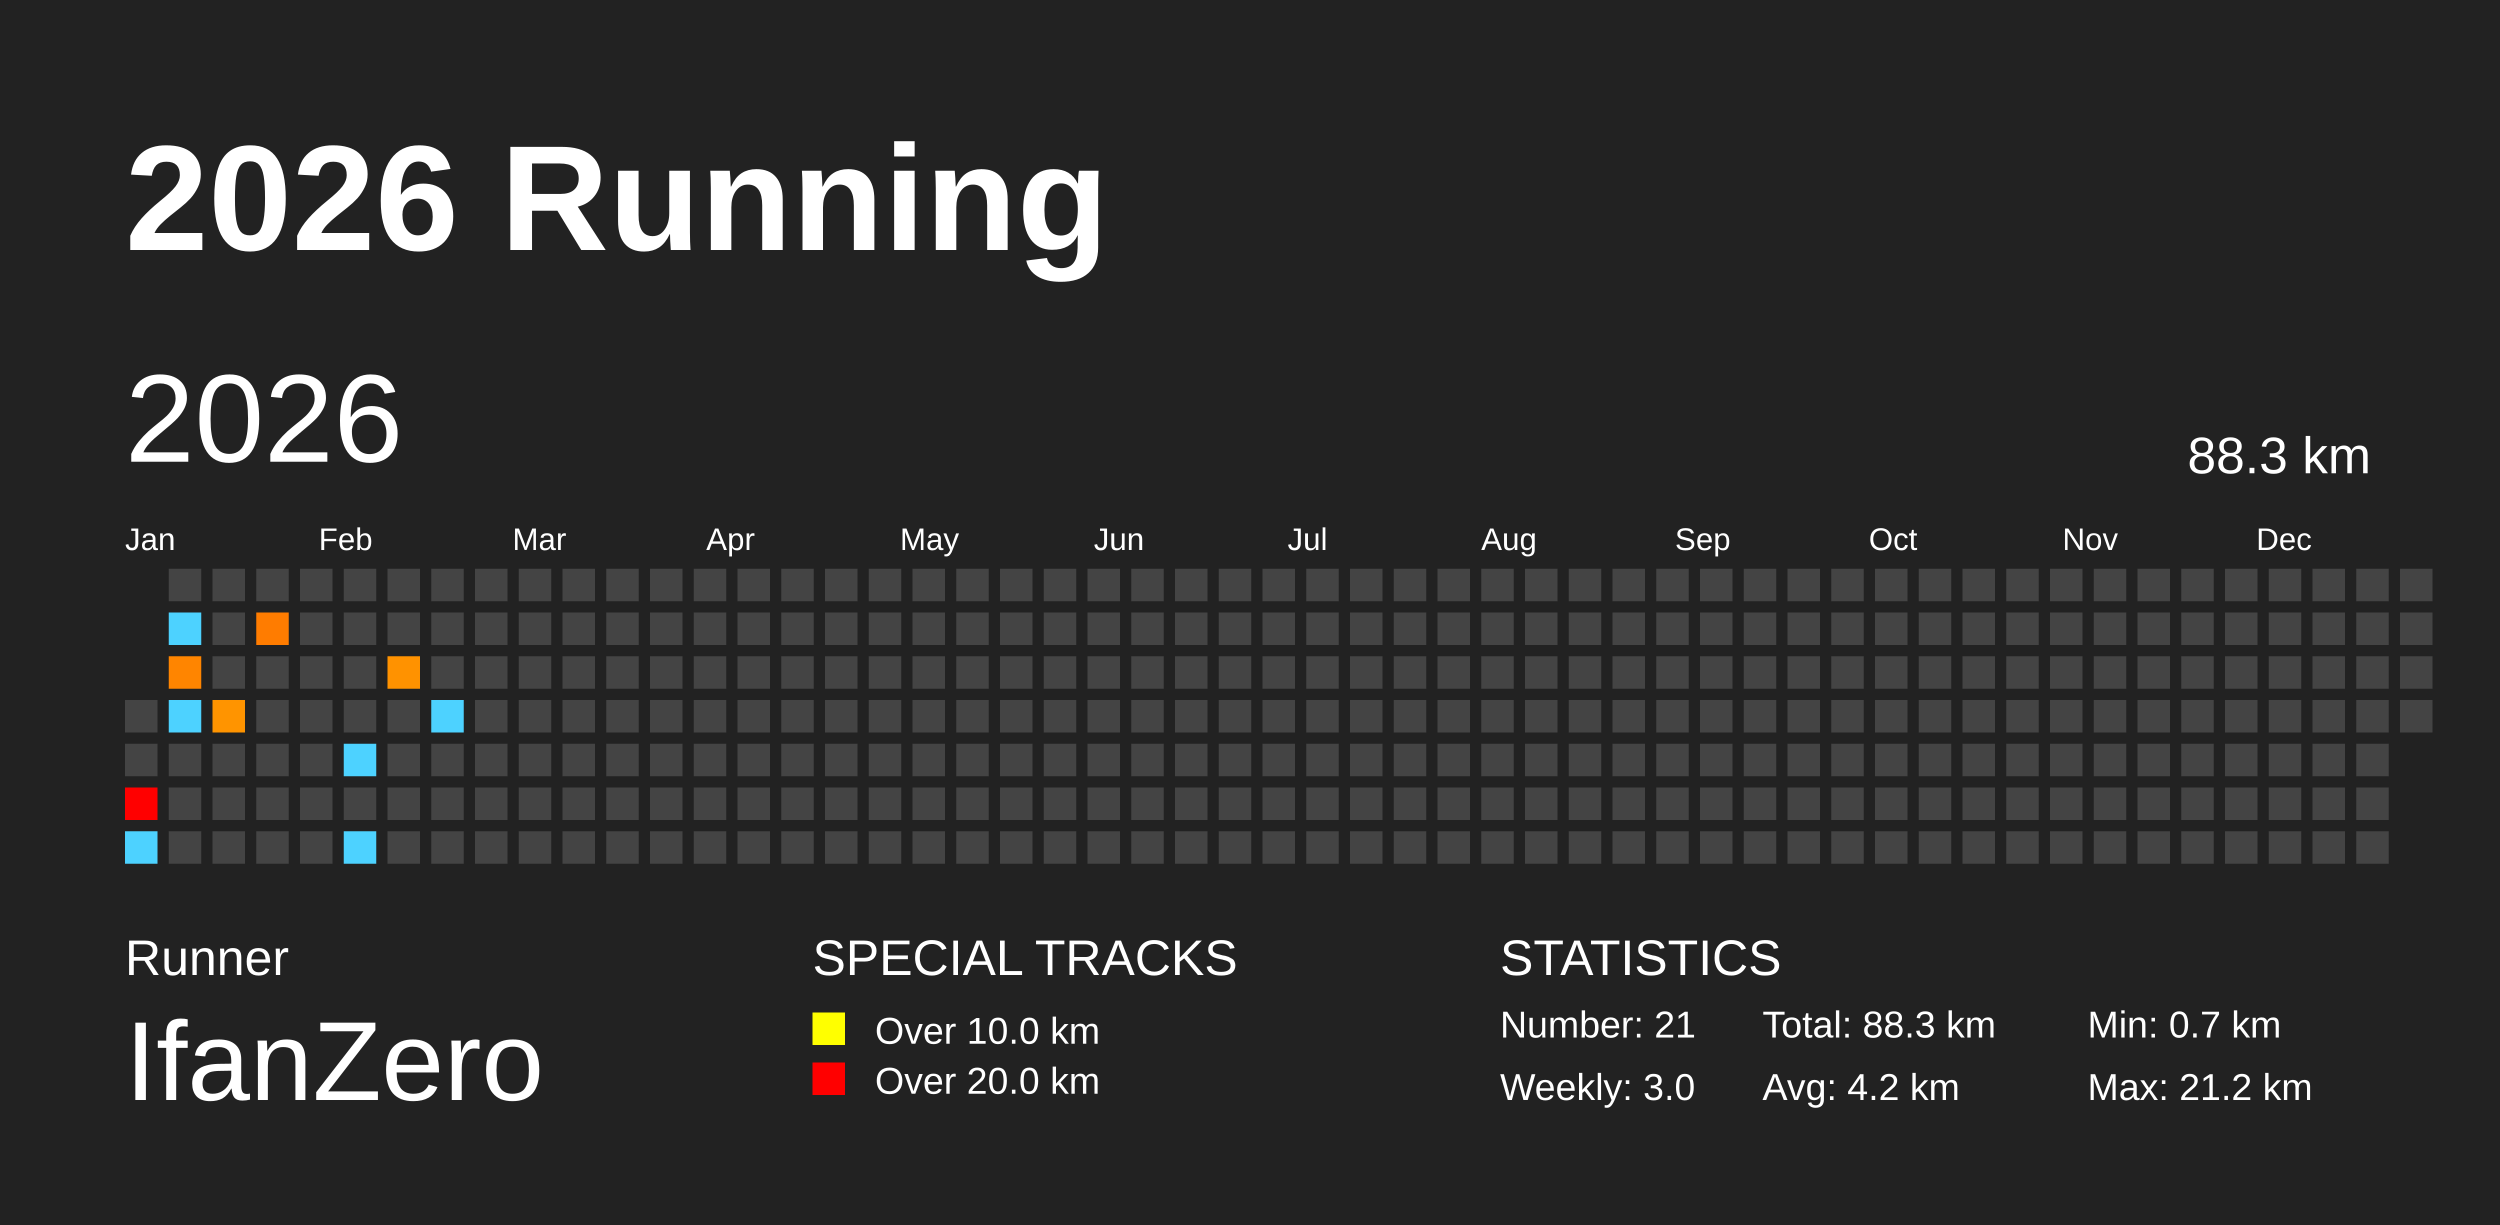
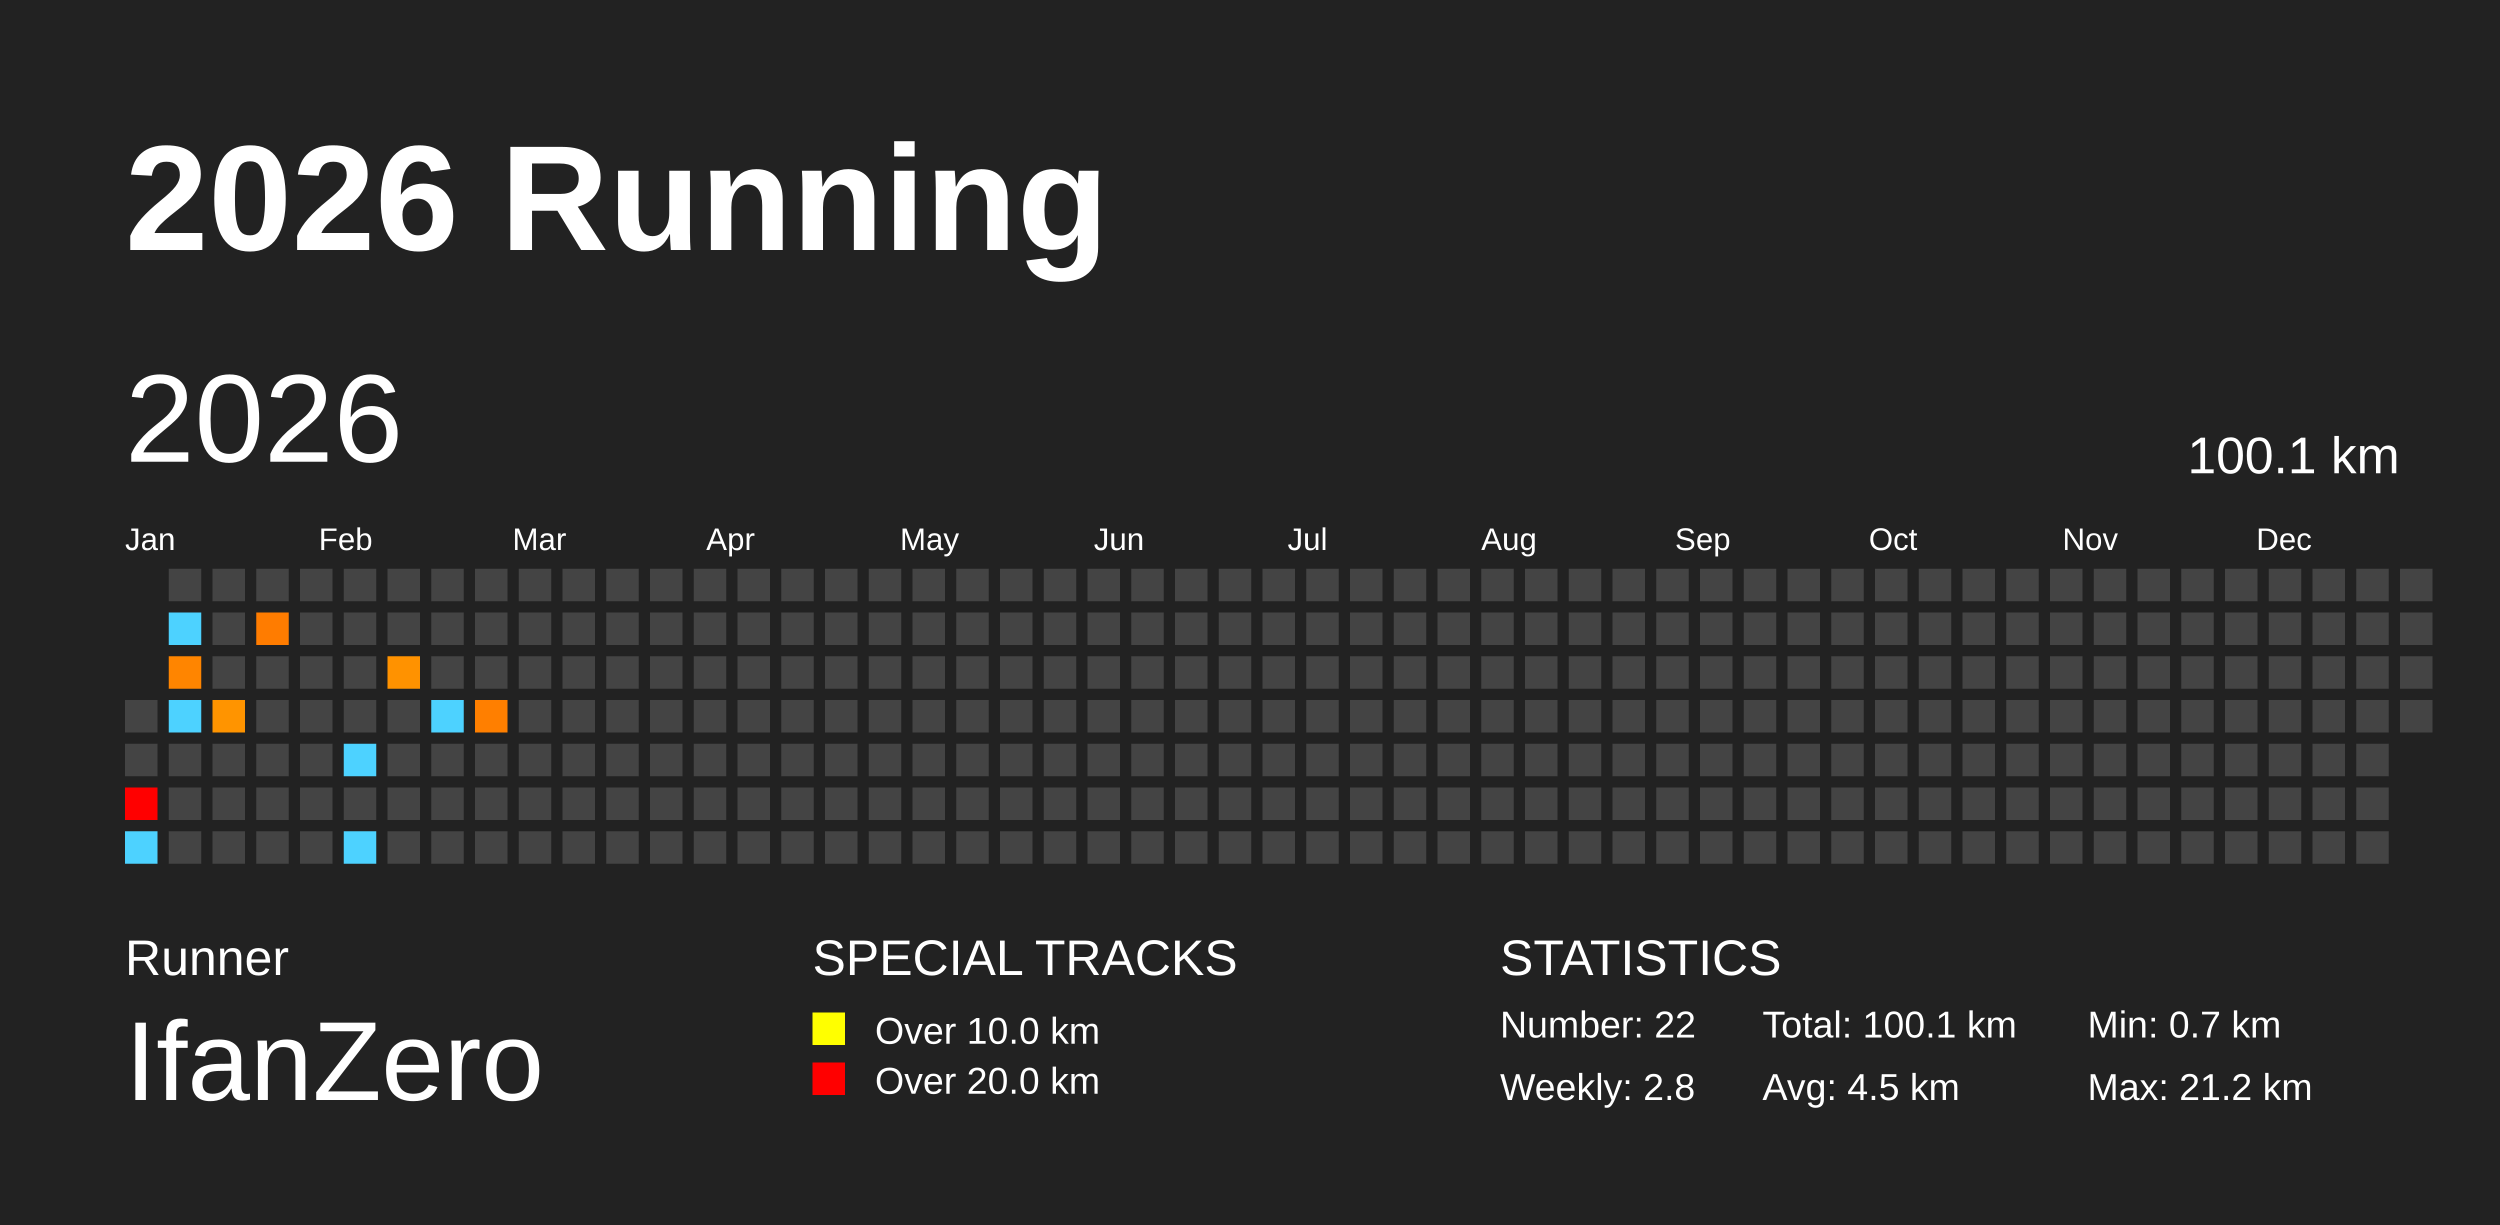
<svg xmlns="http://www.w3.org/2000/svg" baseProfile="full" height="98mm" version="1.1" viewBox="0,0,200,98" width="200mm">
  <defs />
  <rect fill="#222222" height="98" width="200" x="0" y="0" />
  <text fill="#FFFFFF" style="font-size:12px; font-family:Arial; font-weight:bold;" x="10" y="20">2026 Running</text>
  <text fill="#FFFFFF" style="font-size:4px; font-family:Arial" x="10" y="78">Runner</text>
  <text fill="#FFFFFF" style="font-size:9px; font-family:Arial" x="10" y="88">IfanZero</text>
  <text fill="#FFFFFF" style="font-size:4px; font-family:Arial" x="65" y="78">SPECIAL TRACKS</text>
  <rect fill="yellow" height="2.6" width="2.6" x="65" y="81" />
  <text fill="#FFFFFF" style="font-size:3px; font-family:Arial" x="70" y="83.5">Over 10.0 km</text>
  <rect fill="red" height="2.6" width="2.6" x="65" y="85" />
  <text fill="#FFFFFF" style="font-size:3px; font-family:Arial" x="70" y="87.5">Over 20.0 km</text>
  <text fill="#FFFFFF" style="font-size:4px; font-family:Arial" x="120" y="78">STATISTICS</text>
-   <text fill="#FFFFFF" style="font-size:3px; font-family:Arial" x="120" y="83">Number: 21</text>
-   <text fill="#FFFFFF" style="font-size:3px; font-family:Arial" x="120" y="88">Weekly: 3.0</text>
-   <text fill="#FFFFFF" style="font-size:3px; font-family:Arial" x="141" y="83">Total: 88.3 km</text>
-   <text fill="#FFFFFF" style="font-size:3px; font-family:Arial" x="141" y="88">Avg: 4.2 km</text>
+   <text fill="#FFFFFF" style="font-size:3px; font-family:Arial" x="120" y="83">Number: 22</text>
+   <text fill="#FFFFFF" style="font-size:3px; font-family:Arial" x="120" y="88">Weekly: 2.8</text>
+   <text fill="#FFFFFF" style="font-size:3px; font-family:Arial" x="141" y="83">Total: 100.1 km</text>
+   <text fill="#FFFFFF" style="font-size:3px; font-family:Arial" x="141" y="88">Avg: 4.5 km</text>
  <text fill="#FFFFFF" style="font-size:3px; font-family:Arial" x="167" y="83">Min: 0.7 km</text>
  <text fill="#FFFFFF" style="font-size:3px; font-family:Arial" x="167" y="88">Max: 21.2 km</text>
  <text dominant-baseline="hanging" fill="#FFFFFF" style="font-size:10.0px; font-family:Arial;" x="10" y="30">2026</text>
-   <text dominant-baseline="hanging" fill="#FFFFFF" style="font-size:4.125px; font-family:Arial;" x="175" y="35">88.3 km</text>
+   <text dominant-baseline="hanging" fill="#FFFFFF" style="font-size:4.125px; font-family:Arial;" x="175" y="35">100.1 km</text>
  <text fill="#FFFFFF" style="font-size:2.5px; font-family:Arial" x="10.0" y="44">Jan</text>
  <text fill="#FFFFFF" style="font-size:2.5px; font-family:Arial" x="25.5" y="44">Feb</text>
  <text fill="#FFFFFF" style="font-size:2.5px; font-family:Arial" x="41.0" y="44">Mar</text>
  <text fill="#FFFFFF" style="font-size:2.5px; font-family:Arial" x="56.5" y="44">Apr</text>
  <text fill="#FFFFFF" style="font-size:2.5px; font-family:Arial" x="72.0" y="44">May</text>
  <text fill="#FFFFFF" style="font-size:2.5px; font-family:Arial" x="87.5" y="44">Jun</text>
  <text fill="#FFFFFF" style="font-size:2.5px; font-family:Arial" x="103.0" y="44">Jul</text>
  <text fill="#FFFFFF" style="font-size:2.5px; font-family:Arial" x="118.5" y="44">Aug</text>
  <text fill="#FFFFFF" style="font-size:2.5px; font-family:Arial" x="134.0" y="44">Sep</text>
  <text fill="#FFFFFF" style="font-size:2.5px; font-family:Arial" x="149.5" y="44">Oct</text>
  <text fill="#FFFFFF" style="font-size:2.5px; font-family:Arial" x="165.0" y="44">Nov</text>
  <text fill="#FFFFFF" style="font-size:2.5px; font-family:Arial" x="180.5" y="44">Dec</text>
  <rect fill="#444444" height="2.6" width="2.6" x="10.0" y="56.0" />
  <rect fill="#444444" height="2.6" width="2.6" x="10.0" y="59.5" />
  <rect fill="red" height="2.6" width="2.6" x="10.0" y="63.0" />
  <rect fill="#4dd2ff" height="2.6" width="2.6" x="10.0" y="66.5" />
  <rect fill="#444444" height="2.6" width="2.6" x="13.5" y="45.5" />
  <rect fill="#4dd2ff" height="2.6" width="2.6" x="13.5" y="49.0" />
  <rect fill="#ff8500" height="2.6" width="2.6" x="13.5" y="52.5" />
  <rect fill="#4dd2ff" height="2.6" width="2.6" x="13.5" y="56.0" />
  <rect fill="#444444" height="2.6" width="2.6" x="13.5" y="59.5" />
  <rect fill="#444444" height="2.6" width="2.6" x="13.5" y="63.0" />
  <rect fill="#444444" height="2.6" width="2.6" x="13.5" y="66.5" />
  <rect fill="#444444" height="2.6" width="2.6" x="17.0" y="45.5" />
  <rect fill="#444444" height="2.6" width="2.6" x="17.0" y="49.0" />
  <rect fill="#444444" height="2.6" width="2.6" x="17.0" y="52.5" />
  <rect fill="#ff9400" height="2.6" width="2.6" x="17.0" y="56.0" />
  <rect fill="#444444" height="2.6" width="2.6" x="17.0" y="59.5" />
  <rect fill="#444444" height="2.6" width="2.6" x="17.0" y="63.0" />
  <rect fill="#444444" height="2.6" width="2.6" x="17.0" y="66.5" />
  <rect fill="#444444" height="2.6" width="2.6" x="20.5" y="45.5" />
  <rect fill="#ff7c00" height="2.6" width="2.6" x="20.5" y="49.0" />
  <rect fill="#444444" height="2.6" width="2.6" x="20.5" y="52.5" />
  <rect fill="#444444" height="2.6" width="2.6" x="20.5" y="56.0" />
  <rect fill="#444444" height="2.6" width="2.6" x="20.5" y="59.5" />
  <rect fill="#444444" height="2.6" width="2.6" x="20.5" y="63.0" />
  <rect fill="#444444" height="2.6" width="2.6" x="20.5" y="66.5" />
  <rect fill="#444444" height="2.6" width="2.6" x="24.0" y="45.5" />
  <rect fill="#444444" height="2.6" width="2.6" x="24.0" y="49.0" />
  <rect fill="#444444" height="2.6" width="2.6" x="24.0" y="52.5" />
  <rect fill="#444444" height="2.6" width="2.6" x="24.0" y="56.0" />
  <rect fill="#444444" height="2.6" width="2.6" x="24.0" y="59.5" />
  <rect fill="#444444" height="2.6" width="2.6" x="24.0" y="63.0" />
  <rect fill="#444444" height="2.6" width="2.6" x="24.0" y="66.5" />
  <rect fill="#444444" height="2.6" width="2.6" x="27.5" y="45.5" />
  <rect fill="#444444" height="2.6" width="2.6" x="27.5" y="49.0" />
  <rect fill="#444444" height="2.6" width="2.6" x="27.5" y="52.5" />
  <rect fill="#444444" height="2.6" width="2.6" x="27.5" y="56.0" />
  <rect fill="#4dd2ff" height="2.6" width="2.6" x="27.5" y="59.5" />
  <rect fill="#444444" height="2.6" width="2.6" x="27.5" y="63.0" />
  <rect fill="#4dd2ff" height="2.6" width="2.6" x="27.5" y="66.5" />
  <rect fill="#444444" height="2.6" width="2.6" x="31.0" y="45.5" />
  <rect fill="#444444" height="2.6" width="2.6" x="31.0" y="49.0" />
  <rect fill="#ff9200" height="2.6" width="2.6" x="31.0" y="52.5" />
  <rect fill="#444444" height="2.6" width="2.6" x="31.0" y="56.0" />
  <rect fill="#444444" height="2.6" width="2.6" x="31.0" y="59.5" />
  <rect fill="#444444" height="2.6" width="2.6" x="31.0" y="63.0" />
  <rect fill="#444444" height="2.6" width="2.6" x="31.0" y="66.5" />
  <rect fill="#444444" height="2.6" width="2.6" x="34.5" y="45.5" />
  <rect fill="#444444" height="2.6" width="2.6" x="34.5" y="49.0" />
  <rect fill="#444444" height="2.6" width="2.6" x="34.5" y="52.5" />
  <rect fill="#4dd2ff" height="2.6" width="2.6" x="34.5" y="56.0" />
  <rect fill="#444444" height="2.6" width="2.6" x="34.5" y="59.5" />
  <rect fill="#444444" height="2.6" width="2.6" x="34.5" y="63.0" />
  <rect fill="#444444" height="2.6" width="2.6" x="34.5" y="66.5" />
  <rect fill="#444444" height="2.6" width="2.6" x="38.0" y="45.5" />
  <rect fill="#444444" height="2.6" width="2.6" x="38.0" y="49.0" />
  <rect fill="#444444" height="2.6" width="2.6" x="38.0" y="52.5" />
-   <rect fill="#444444" height="2.6" width="2.6" x="38.0" y="56.0" />
+   <rect fill="#ff7f00" height="2.6" width="2.6" x="38.0" y="56.0" />
  <rect fill="#444444" height="2.6" width="2.6" x="38.0" y="59.5" />
  <rect fill="#444444" height="2.6" width="2.6" x="38.0" y="63.0" />
  <rect fill="#444444" height="2.6" width="2.6" x="38.0" y="66.5" />
  <rect fill="#444444" height="2.6" width="2.6" x="41.5" y="45.5" />
  <rect fill="#444444" height="2.6" width="2.6" x="41.5" y="49.0" />
  <rect fill="#444444" height="2.6" width="2.6" x="41.5" y="52.5" />
  <rect fill="#444444" height="2.6" width="2.6" x="41.5" y="56.0" />
  <rect fill="#444444" height="2.6" width="2.6" x="41.5" y="59.5" />
  <rect fill="#444444" height="2.6" width="2.6" x="41.5" y="63.0" />
  <rect fill="#444444" height="2.6" width="2.6" x="41.5" y="66.5" />
  <rect fill="#444444" height="2.6" width="2.6" x="45.0" y="45.5" />
  <rect fill="#444444" height="2.6" width="2.6" x="45.0" y="49.0" />
  <rect fill="#444444" height="2.6" width="2.6" x="45.0" y="52.5" />
  <rect fill="#444444" height="2.6" width="2.6" x="45.0" y="56.0" />
  <rect fill="#444444" height="2.6" width="2.6" x="45.0" y="59.5" />
  <rect fill="#444444" height="2.6" width="2.6" x="45.0" y="63.0" />
  <rect fill="#444444" height="2.6" width="2.6" x="45.0" y="66.5" />
  <rect fill="#444444" height="2.6" width="2.6" x="48.5" y="45.5" />
  <rect fill="#444444" height="2.6" width="2.6" x="48.5" y="49.0" />
  <rect fill="#444444" height="2.6" width="2.6" x="48.5" y="52.5" />
  <rect fill="#444444" height="2.6" width="2.6" x="48.5" y="56.0" />
  <rect fill="#444444" height="2.6" width="2.6" x="48.5" y="59.5" />
  <rect fill="#444444" height="2.6" width="2.6" x="48.5" y="63.0" />
  <rect fill="#444444" height="2.6" width="2.6" x="48.5" y="66.5" />
  <rect fill="#444444" height="2.6" width="2.6" x="52.0" y="45.5" />
  <rect fill="#444444" height="2.6" width="2.6" x="52.0" y="49.0" />
  <rect fill="#444444" height="2.6" width="2.6" x="52.0" y="52.5" />
  <rect fill="#444444" height="2.6" width="2.6" x="52.0" y="56.0" />
  <rect fill="#444444" height="2.6" width="2.6" x="52.0" y="59.5" />
  <rect fill="#444444" height="2.6" width="2.6" x="52.0" y="63.0" />
  <rect fill="#444444" height="2.6" width="2.6" x="52.0" y="66.5" />
  <rect fill="#444444" height="2.6" width="2.6" x="55.5" y="45.5" />
  <rect fill="#444444" height="2.6" width="2.6" x="55.5" y="49.0" />
  <rect fill="#444444" height="2.6" width="2.6" x="55.5" y="52.5" />
  <rect fill="#444444" height="2.6" width="2.6" x="55.5" y="56.0" />
  <rect fill="#444444" height="2.6" width="2.6" x="55.5" y="59.5" />
  <rect fill="#444444" height="2.6" width="2.6" x="55.5" y="63.0" />
  <rect fill="#444444" height="2.6" width="2.6" x="55.5" y="66.5" />
  <rect fill="#444444" height="2.6" width="2.6" x="59.0" y="45.5" />
  <rect fill="#444444" height="2.6" width="2.6" x="59.0" y="49.0" />
  <rect fill="#444444" height="2.6" width="2.6" x="59.0" y="52.5" />
  <rect fill="#444444" height="2.6" width="2.6" x="59.0" y="56.0" />
  <rect fill="#444444" height="2.6" width="2.6" x="59.0" y="59.5" />
  <rect fill="#444444" height="2.6" width="2.6" x="59.0" y="63.0" />
  <rect fill="#444444" height="2.6" width="2.6" x="59.0" y="66.5" />
  <rect fill="#444444" height="2.6" width="2.6" x="62.5" y="45.5" />
  <rect fill="#444444" height="2.6" width="2.6" x="62.5" y="49.0" />
  <rect fill="#444444" height="2.6" width="2.6" x="62.5" y="52.5" />
  <rect fill="#444444" height="2.6" width="2.6" x="62.5" y="56.0" />
  <rect fill="#444444" height="2.6" width="2.6" x="62.5" y="59.5" />
  <rect fill="#444444" height="2.6" width="2.6" x="62.5" y="63.0" />
  <rect fill="#444444" height="2.6" width="2.6" x="62.5" y="66.5" />
  <rect fill="#444444" height="2.6" width="2.6" x="66.0" y="45.5" />
  <rect fill="#444444" height="2.6" width="2.6" x="66.0" y="49.0" />
  <rect fill="#444444" height="2.6" width="2.6" x="66.0" y="52.5" />
  <rect fill="#444444" height="2.6" width="2.6" x="66.0" y="56.0" />
  <rect fill="#444444" height="2.6" width="2.6" x="66.0" y="59.5" />
  <rect fill="#444444" height="2.6" width="2.6" x="66.0" y="63.0" />
  <rect fill="#444444" height="2.6" width="2.6" x="66.0" y="66.5" />
  <rect fill="#444444" height="2.6" width="2.6" x="69.5" y="45.5" />
  <rect fill="#444444" height="2.6" width="2.6" x="69.5" y="49.0" />
  <rect fill="#444444" height="2.6" width="2.6" x="69.5" y="52.5" />
  <rect fill="#444444" height="2.6" width="2.6" x="69.5" y="56.0" />
  <rect fill="#444444" height="2.6" width="2.6" x="69.5" y="59.5" />
  <rect fill="#444444" height="2.6" width="2.6" x="69.5" y="63.0" />
  <rect fill="#444444" height="2.6" width="2.6" x="69.5" y="66.5" />
  <rect fill="#444444" height="2.6" width="2.6" x="73.0" y="45.5" />
  <rect fill="#444444" height="2.6" width="2.6" x="73.0" y="49.0" />
  <rect fill="#444444" height="2.6" width="2.6" x="73.0" y="52.5" />
  <rect fill="#444444" height="2.6" width="2.6" x="73.0" y="56.0" />
  <rect fill="#444444" height="2.6" width="2.6" x="73.0" y="59.5" />
  <rect fill="#444444" height="2.6" width="2.6" x="73.0" y="63.0" />
  <rect fill="#444444" height="2.6" width="2.6" x="73.0" y="66.5" />
  <rect fill="#444444" height="2.6" width="2.6" x="76.5" y="45.5" />
  <rect fill="#444444" height="2.6" width="2.6" x="76.5" y="49.0" />
  <rect fill="#444444" height="2.6" width="2.6" x="76.5" y="52.5" />
  <rect fill="#444444" height="2.6" width="2.6" x="76.5" y="56.0" />
  <rect fill="#444444" height="2.6" width="2.6" x="76.5" y="59.5" />
  <rect fill="#444444" height="2.6" width="2.6" x="76.5" y="63.0" />
  <rect fill="#444444" height="2.6" width="2.6" x="76.5" y="66.5" />
  <rect fill="#444444" height="2.6" width="2.6" x="80.0" y="45.5" />
  <rect fill="#444444" height="2.6" width="2.6" x="80.0" y="49.0" />
  <rect fill="#444444" height="2.6" width="2.6" x="80.0" y="52.5" />
  <rect fill="#444444" height="2.6" width="2.6" x="80.0" y="56.0" />
  <rect fill="#444444" height="2.6" width="2.6" x="80.0" y="59.5" />
  <rect fill="#444444" height="2.6" width="2.6" x="80.0" y="63.0" />
  <rect fill="#444444" height="2.6" width="2.6" x="80.0" y="66.5" />
  <rect fill="#444444" height="2.6" width="2.6" x="83.5" y="45.5" />
  <rect fill="#444444" height="2.6" width="2.6" x="83.5" y="49.0" />
  <rect fill="#444444" height="2.6" width="2.6" x="83.5" y="52.5" />
  <rect fill="#444444" height="2.6" width="2.6" x="83.5" y="56.0" />
  <rect fill="#444444" height="2.6" width="2.6" x="83.5" y="59.5" />
  <rect fill="#444444" height="2.6" width="2.6" x="83.5" y="63.0" />
  <rect fill="#444444" height="2.6" width="2.6" x="83.5" y="66.5" />
  <rect fill="#444444" height="2.6" width="2.6" x="87.0" y="45.5" />
  <rect fill="#444444" height="2.6" width="2.6" x="87.0" y="49.0" />
  <rect fill="#444444" height="2.6" width="2.6" x="87.0" y="52.5" />
  <rect fill="#444444" height="2.6" width="2.6" x="87.0" y="56.0" />
  <rect fill="#444444" height="2.6" width="2.6" x="87.0" y="59.5" />
  <rect fill="#444444" height="2.6" width="2.6" x="87.0" y="63.0" />
  <rect fill="#444444" height="2.6" width="2.6" x="87.0" y="66.5" />
  <rect fill="#444444" height="2.6" width="2.6" x="90.5" y="45.5" />
  <rect fill="#444444" height="2.6" width="2.6" x="90.5" y="49.0" />
  <rect fill="#444444" height="2.6" width="2.6" x="90.5" y="52.5" />
  <rect fill="#444444" height="2.6" width="2.6" x="90.5" y="56.0" />
  <rect fill="#444444" height="2.6" width="2.6" x="90.5" y="59.5" />
  <rect fill="#444444" height="2.6" width="2.6" x="90.5" y="63.0" />
  <rect fill="#444444" height="2.6" width="2.6" x="90.5" y="66.5" />
  <rect fill="#444444" height="2.6" width="2.6" x="94.0" y="45.5" />
  <rect fill="#444444" height="2.6" width="2.6" x="94.0" y="49.0" />
  <rect fill="#444444" height="2.6" width="2.6" x="94.0" y="52.5" />
  <rect fill="#444444" height="2.6" width="2.6" x="94.0" y="56.0" />
  <rect fill="#444444" height="2.6" width="2.6" x="94.0" y="59.5" />
  <rect fill="#444444" height="2.6" width="2.6" x="94.0" y="63.0" />
  <rect fill="#444444" height="2.6" width="2.6" x="94.0" y="66.5" />
  <rect fill="#444444" height="2.6" width="2.6" x="97.5" y="45.5" />
  <rect fill="#444444" height="2.6" width="2.6" x="97.5" y="49.0" />
  <rect fill="#444444" height="2.6" width="2.6" x="97.5" y="52.5" />
  <rect fill="#444444" height="2.6" width="2.6" x="97.5" y="56.0" />
  <rect fill="#444444" height="2.6" width="2.6" x="97.5" y="59.5" />
  <rect fill="#444444" height="2.6" width="2.6" x="97.5" y="63.0" />
  <rect fill="#444444" height="2.6" width="2.6" x="97.5" y="66.5" />
  <rect fill="#444444" height="2.6" width="2.6" x="101.0" y="45.5" />
  <rect fill="#444444" height="2.6" width="2.6" x="101.0" y="49.0" />
  <rect fill="#444444" height="2.6" width="2.6" x="101.0" y="52.5" />
  <rect fill="#444444" height="2.6" width="2.6" x="101.0" y="56.0" />
  <rect fill="#444444" height="2.6" width="2.6" x="101.0" y="59.5" />
  <rect fill="#444444" height="2.6" width="2.6" x="101.0" y="63.0" />
  <rect fill="#444444" height="2.6" width="2.6" x="101.0" y="66.5" />
  <rect fill="#444444" height="2.6" width="2.6" x="104.5" y="45.5" />
  <rect fill="#444444" height="2.6" width="2.6" x="104.5" y="49.0" />
  <rect fill="#444444" height="2.6" width="2.6" x="104.5" y="52.5" />
  <rect fill="#444444" height="2.6" width="2.6" x="104.5" y="56.0" />
  <rect fill="#444444" height="2.6" width="2.6" x="104.5" y="59.5" />
  <rect fill="#444444" height="2.6" width="2.6" x="104.5" y="63.0" />
  <rect fill="#444444" height="2.6" width="2.6" x="104.5" y="66.5" />
  <rect fill="#444444" height="2.6" width="2.6" x="108.0" y="45.5" />
  <rect fill="#444444" height="2.6" width="2.6" x="108.0" y="49.0" />
  <rect fill="#444444" height="2.6" width="2.6" x="108.0" y="52.5" />
  <rect fill="#444444" height="2.6" width="2.6" x="108.0" y="56.0" />
  <rect fill="#444444" height="2.6" width="2.6" x="108.0" y="59.5" />
  <rect fill="#444444" height="2.6" width="2.6" x="108.0" y="63.0" />
  <rect fill="#444444" height="2.6" width="2.6" x="108.0" y="66.5" />
  <rect fill="#444444" height="2.6" width="2.6" x="111.5" y="45.5" />
  <rect fill="#444444" height="2.6" width="2.6" x="111.5" y="49.0" />
  <rect fill="#444444" height="2.6" width="2.6" x="111.5" y="52.5" />
  <rect fill="#444444" height="2.6" width="2.6" x="111.5" y="56.0" />
  <rect fill="#444444" height="2.6" width="2.6" x="111.5" y="59.5" />
  <rect fill="#444444" height="2.6" width="2.6" x="111.5" y="63.0" />
  <rect fill="#444444" height="2.6" width="2.6" x="111.5" y="66.5" />
  <rect fill="#444444" height="2.6" width="2.6" x="115.0" y="45.5" />
  <rect fill="#444444" height="2.6" width="2.6" x="115.0" y="49.0" />
  <rect fill="#444444" height="2.6" width="2.6" x="115.0" y="52.5" />
  <rect fill="#444444" height="2.6" width="2.6" x="115.0" y="56.0" />
  <rect fill="#444444" height="2.6" width="2.6" x="115.0" y="59.5" />
  <rect fill="#444444" height="2.6" width="2.6" x="115.0" y="63.0" />
  <rect fill="#444444" height="2.6" width="2.6" x="115.0" y="66.5" />
  <rect fill="#444444" height="2.6" width="2.6" x="118.5" y="45.5" />
  <rect fill="#444444" height="2.6" width="2.6" x="118.5" y="49.0" />
  <rect fill="#444444" height="2.6" width="2.6" x="118.5" y="52.5" />
  <rect fill="#444444" height="2.6" width="2.6" x="118.5" y="56.0" />
  <rect fill="#444444" height="2.6" width="2.6" x="118.5" y="59.5" />
  <rect fill="#444444" height="2.6" width="2.6" x="118.5" y="63.0" />
  <rect fill="#444444" height="2.6" width="2.6" x="118.5" y="66.5" />
  <rect fill="#444444" height="2.6" width="2.6" x="122.0" y="45.5" />
  <rect fill="#444444" height="2.6" width="2.6" x="122.0" y="49.0" />
  <rect fill="#444444" height="2.6" width="2.6" x="122.0" y="52.5" />
  <rect fill="#444444" height="2.6" width="2.6" x="122.0" y="56.0" />
  <rect fill="#444444" height="2.6" width="2.6" x="122.0" y="59.5" />
  <rect fill="#444444" height="2.6" width="2.6" x="122.0" y="63.0" />
  <rect fill="#444444" height="2.6" width="2.6" x="122.0" y="66.5" />
  <rect fill="#444444" height="2.6" width="2.6" x="125.5" y="45.5" />
  <rect fill="#444444" height="2.6" width="2.6" x="125.5" y="49.0" />
  <rect fill="#444444" height="2.6" width="2.6" x="125.5" y="52.5" />
  <rect fill="#444444" height="2.6" width="2.6" x="125.5" y="56.0" />
  <rect fill="#444444" height="2.6" width="2.6" x="125.5" y="59.5" />
  <rect fill="#444444" height="2.6" width="2.6" x="125.5" y="63.0" />
  <rect fill="#444444" height="2.6" width="2.6" x="125.5" y="66.5" />
  <rect fill="#444444" height="2.6" width="2.6" x="129.0" y="45.5" />
  <rect fill="#444444" height="2.6" width="2.6" x="129.0" y="49.0" />
  <rect fill="#444444" height="2.6" width="2.6" x="129.0" y="52.5" />
  <rect fill="#444444" height="2.6" width="2.6" x="129.0" y="56.0" />
  <rect fill="#444444" height="2.6" width="2.6" x="129.0" y="59.5" />
  <rect fill="#444444" height="2.6" width="2.6" x="129.0" y="63.0" />
  <rect fill="#444444" height="2.6" width="2.6" x="129.0" y="66.5" />
  <rect fill="#444444" height="2.6" width="2.6" x="132.5" y="45.5" />
  <rect fill="#444444" height="2.6" width="2.6" x="132.5" y="49.0" />
  <rect fill="#444444" height="2.6" width="2.6" x="132.5" y="52.5" />
  <rect fill="#444444" height="2.6" width="2.6" x="132.5" y="56.0" />
  <rect fill="#444444" height="2.6" width="2.6" x="132.5" y="59.5" />
  <rect fill="#444444" height="2.6" width="2.6" x="132.5" y="63.0" />
  <rect fill="#444444" height="2.6" width="2.6" x="132.5" y="66.5" />
  <rect fill="#444444" height="2.6" width="2.6" x="136.0" y="45.5" />
  <rect fill="#444444" height="2.6" width="2.6" x="136.0" y="49.0" />
  <rect fill="#444444" height="2.6" width="2.6" x="136.0" y="52.5" />
  <rect fill="#444444" height="2.6" width="2.6" x="136.0" y="56.0" />
  <rect fill="#444444" height="2.6" width="2.6" x="136.0" y="59.5" />
  <rect fill="#444444" height="2.6" width="2.6" x="136.0" y="63.0" />
  <rect fill="#444444" height="2.6" width="2.6" x="136.0" y="66.5" />
  <rect fill="#444444" height="2.6" width="2.6" x="139.5" y="45.5" />
  <rect fill="#444444" height="2.6" width="2.6" x="139.5" y="49.0" />
  <rect fill="#444444" height="2.6" width="2.6" x="139.5" y="52.5" />
  <rect fill="#444444" height="2.6" width="2.6" x="139.5" y="56.0" />
  <rect fill="#444444" height="2.6" width="2.6" x="139.5" y="59.5" />
  <rect fill="#444444" height="2.6" width="2.6" x="139.5" y="63.0" />
  <rect fill="#444444" height="2.6" width="2.6" x="139.5" y="66.5" />
  <rect fill="#444444" height="2.6" width="2.6" x="143.0" y="45.5" />
  <rect fill="#444444" height="2.6" width="2.6" x="143.0" y="49.0" />
  <rect fill="#444444" height="2.6" width="2.6" x="143.0" y="52.5" />
  <rect fill="#444444" height="2.6" width="2.6" x="143.0" y="56.0" />
  <rect fill="#444444" height="2.6" width="2.6" x="143.0" y="59.5" />
  <rect fill="#444444" height="2.6" width="2.6" x="143.0" y="63.0" />
  <rect fill="#444444" height="2.6" width="2.6" x="143.0" y="66.5" />
  <rect fill="#444444" height="2.6" width="2.6" x="146.5" y="45.5" />
  <rect fill="#444444" height="2.6" width="2.6" x="146.5" y="49.0" />
  <rect fill="#444444" height="2.6" width="2.6" x="146.5" y="52.5" />
  <rect fill="#444444" height="2.6" width="2.6" x="146.5" y="56.0" />
  <rect fill="#444444" height="2.6" width="2.6" x="146.5" y="59.5" />
  <rect fill="#444444" height="2.6" width="2.6" x="146.5" y="63.0" />
  <rect fill="#444444" height="2.6" width="2.6" x="146.5" y="66.5" />
  <rect fill="#444444" height="2.6" width="2.6" x="150.0" y="45.5" />
  <rect fill="#444444" height="2.6" width="2.6" x="150.0" y="49.0" />
  <rect fill="#444444" height="2.6" width="2.6" x="150.0" y="52.5" />
  <rect fill="#444444" height="2.6" width="2.6" x="150.0" y="56.0" />
  <rect fill="#444444" height="2.6" width="2.6" x="150.0" y="59.5" />
  <rect fill="#444444" height="2.6" width="2.6" x="150.0" y="63.0" />
  <rect fill="#444444" height="2.6" width="2.6" x="150.0" y="66.5" />
  <rect fill="#444444" height="2.6" width="2.6" x="153.5" y="45.5" />
  <rect fill="#444444" height="2.6" width="2.6" x="153.5" y="49.0" />
  <rect fill="#444444" height="2.6" width="2.6" x="153.5" y="52.5" />
  <rect fill="#444444" height="2.6" width="2.6" x="153.5" y="56.0" />
  <rect fill="#444444" height="2.6" width="2.6" x="153.5" y="59.5" />
  <rect fill="#444444" height="2.6" width="2.6" x="153.5" y="63.0" />
  <rect fill="#444444" height="2.6" width="2.6" x="153.5" y="66.5" />
  <rect fill="#444444" height="2.6" width="2.6" x="157.0" y="45.5" />
  <rect fill="#444444" height="2.6" width="2.6" x="157.0" y="49.0" />
  <rect fill="#444444" height="2.6" width="2.6" x="157.0" y="52.5" />
  <rect fill="#444444" height="2.6" width="2.6" x="157.0" y="56.0" />
  <rect fill="#444444" height="2.6" width="2.6" x="157.0" y="59.5" />
  <rect fill="#444444" height="2.6" width="2.6" x="157.0" y="63.0" />
  <rect fill="#444444" height="2.6" width="2.6" x="157.0" y="66.5" />
  <rect fill="#444444" height="2.6" width="2.6" x="160.5" y="45.5" />
  <rect fill="#444444" height="2.6" width="2.6" x="160.5" y="49.0" />
  <rect fill="#444444" height="2.6" width="2.6" x="160.5" y="52.5" />
  <rect fill="#444444" height="2.6" width="2.6" x="160.5" y="56.0" />
  <rect fill="#444444" height="2.6" width="2.6" x="160.5" y="59.5" />
  <rect fill="#444444" height="2.6" width="2.6" x="160.5" y="63.0" />
  <rect fill="#444444" height="2.6" width="2.6" x="160.5" y="66.5" />
  <rect fill="#444444" height="2.6" width="2.6" x="164.0" y="45.5" />
  <rect fill="#444444" height="2.6" width="2.6" x="164.0" y="49.0" />
  <rect fill="#444444" height="2.6" width="2.6" x="164.0" y="52.5" />
  <rect fill="#444444" height="2.6" width="2.6" x="164.0" y="56.0" />
  <rect fill="#444444" height="2.6" width="2.6" x="164.0" y="59.5" />
  <rect fill="#444444" height="2.6" width="2.6" x="164.0" y="63.0" />
  <rect fill="#444444" height="2.6" width="2.6" x="164.0" y="66.5" />
  <rect fill="#444444" height="2.6" width="2.6" x="167.5" y="45.5" />
  <rect fill="#444444" height="2.6" width="2.6" x="167.5" y="49.0" />
  <rect fill="#444444" height="2.6" width="2.6" x="167.5" y="52.5" />
  <rect fill="#444444" height="2.6" width="2.6" x="167.5" y="56.0" />
  <rect fill="#444444" height="2.6" width="2.6" x="167.5" y="59.5" />
  <rect fill="#444444" height="2.6" width="2.6" x="167.5" y="63.0" />
  <rect fill="#444444" height="2.6" width="2.6" x="167.5" y="66.5" />
  <rect fill="#444444" height="2.6" width="2.6" x="171.0" y="45.5" />
  <rect fill="#444444" height="2.6" width="2.6" x="171.0" y="49.0" />
  <rect fill="#444444" height="2.6" width="2.6" x="171.0" y="52.5" />
  <rect fill="#444444" height="2.6" width="2.6" x="171.0" y="56.0" />
  <rect fill="#444444" height="2.6" width="2.6" x="171.0" y="59.5" />
  <rect fill="#444444" height="2.6" width="2.6" x="171.0" y="63.0" />
  <rect fill="#444444" height="2.6" width="2.6" x="171.0" y="66.5" />
  <rect fill="#444444" height="2.6" width="2.6" x="174.5" y="45.5" />
  <rect fill="#444444" height="2.6" width="2.6" x="174.5" y="49.0" />
  <rect fill="#444444" height="2.6" width="2.6" x="174.5" y="52.5" />
  <rect fill="#444444" height="2.6" width="2.6" x="174.5" y="56.0" />
  <rect fill="#444444" height="2.6" width="2.6" x="174.5" y="59.5" />
  <rect fill="#444444" height="2.6" width="2.6" x="174.5" y="63.0" />
  <rect fill="#444444" height="2.6" width="2.6" x="174.5" y="66.5" />
  <rect fill="#444444" height="2.6" width="2.6" x="178.0" y="45.5" />
  <rect fill="#444444" height="2.6" width="2.6" x="178.0" y="49.0" />
  <rect fill="#444444" height="2.6" width="2.6" x="178.0" y="52.5" />
  <rect fill="#444444" height="2.6" width="2.6" x="178.0" y="56.0" />
  <rect fill="#444444" height="2.6" width="2.6" x="178.0" y="59.5" />
  <rect fill="#444444" height="2.6" width="2.6" x="178.0" y="63.0" />
  <rect fill="#444444" height="2.6" width="2.6" x="178.0" y="66.5" />
  <rect fill="#444444" height="2.6" width="2.6" x="181.5" y="45.5" />
  <rect fill="#444444" height="2.6" width="2.6" x="181.5" y="49.0" />
  <rect fill="#444444" height="2.6" width="2.6" x="181.5" y="52.5" />
  <rect fill="#444444" height="2.6" width="2.6" x="181.5" y="56.0" />
  <rect fill="#444444" height="2.6" width="2.6" x="181.5" y="59.5" />
  <rect fill="#444444" height="2.6" width="2.6" x="181.5" y="63.0" />
  <rect fill="#444444" height="2.6" width="2.6" x="181.5" y="66.5" />
  <rect fill="#444444" height="2.6" width="2.6" x="185.0" y="45.5" />
  <rect fill="#444444" height="2.6" width="2.6" x="185.0" y="49.0" />
  <rect fill="#444444" height="2.6" width="2.6" x="185.0" y="52.5" />
  <rect fill="#444444" height="2.6" width="2.6" x="185.0" y="56.0" />
  <rect fill="#444444" height="2.6" width="2.6" x="185.0" y="59.5" />
  <rect fill="#444444" height="2.6" width="2.6" x="185.0" y="63.0" />
  <rect fill="#444444" height="2.6" width="2.6" x="185.0" y="66.5" />
  <rect fill="#444444" height="2.6" width="2.6" x="188.5" y="45.5" />
  <rect fill="#444444" height="2.6" width="2.6" x="188.5" y="49.0" />
  <rect fill="#444444" height="2.6" width="2.6" x="188.5" y="52.5" />
  <rect fill="#444444" height="2.6" width="2.6" x="188.5" y="56.0" />
  <rect fill="#444444" height="2.6" width="2.6" x="188.5" y="59.5" />
  <rect fill="#444444" height="2.6" width="2.6" x="188.5" y="63.0" />
  <rect fill="#444444" height="2.6" width="2.6" x="188.5" y="66.5" />
  <rect fill="#444444" height="2.6" width="2.6" x="192.0" y="45.5" />
  <rect fill="#444444" height="2.6" width="2.6" x="192.0" y="49.0" />
  <rect fill="#444444" height="2.6" width="2.6" x="192.0" y="52.5" />
  <rect fill="#444444" height="2.6" width="2.6" x="192.0" y="56.0" />
</svg>
